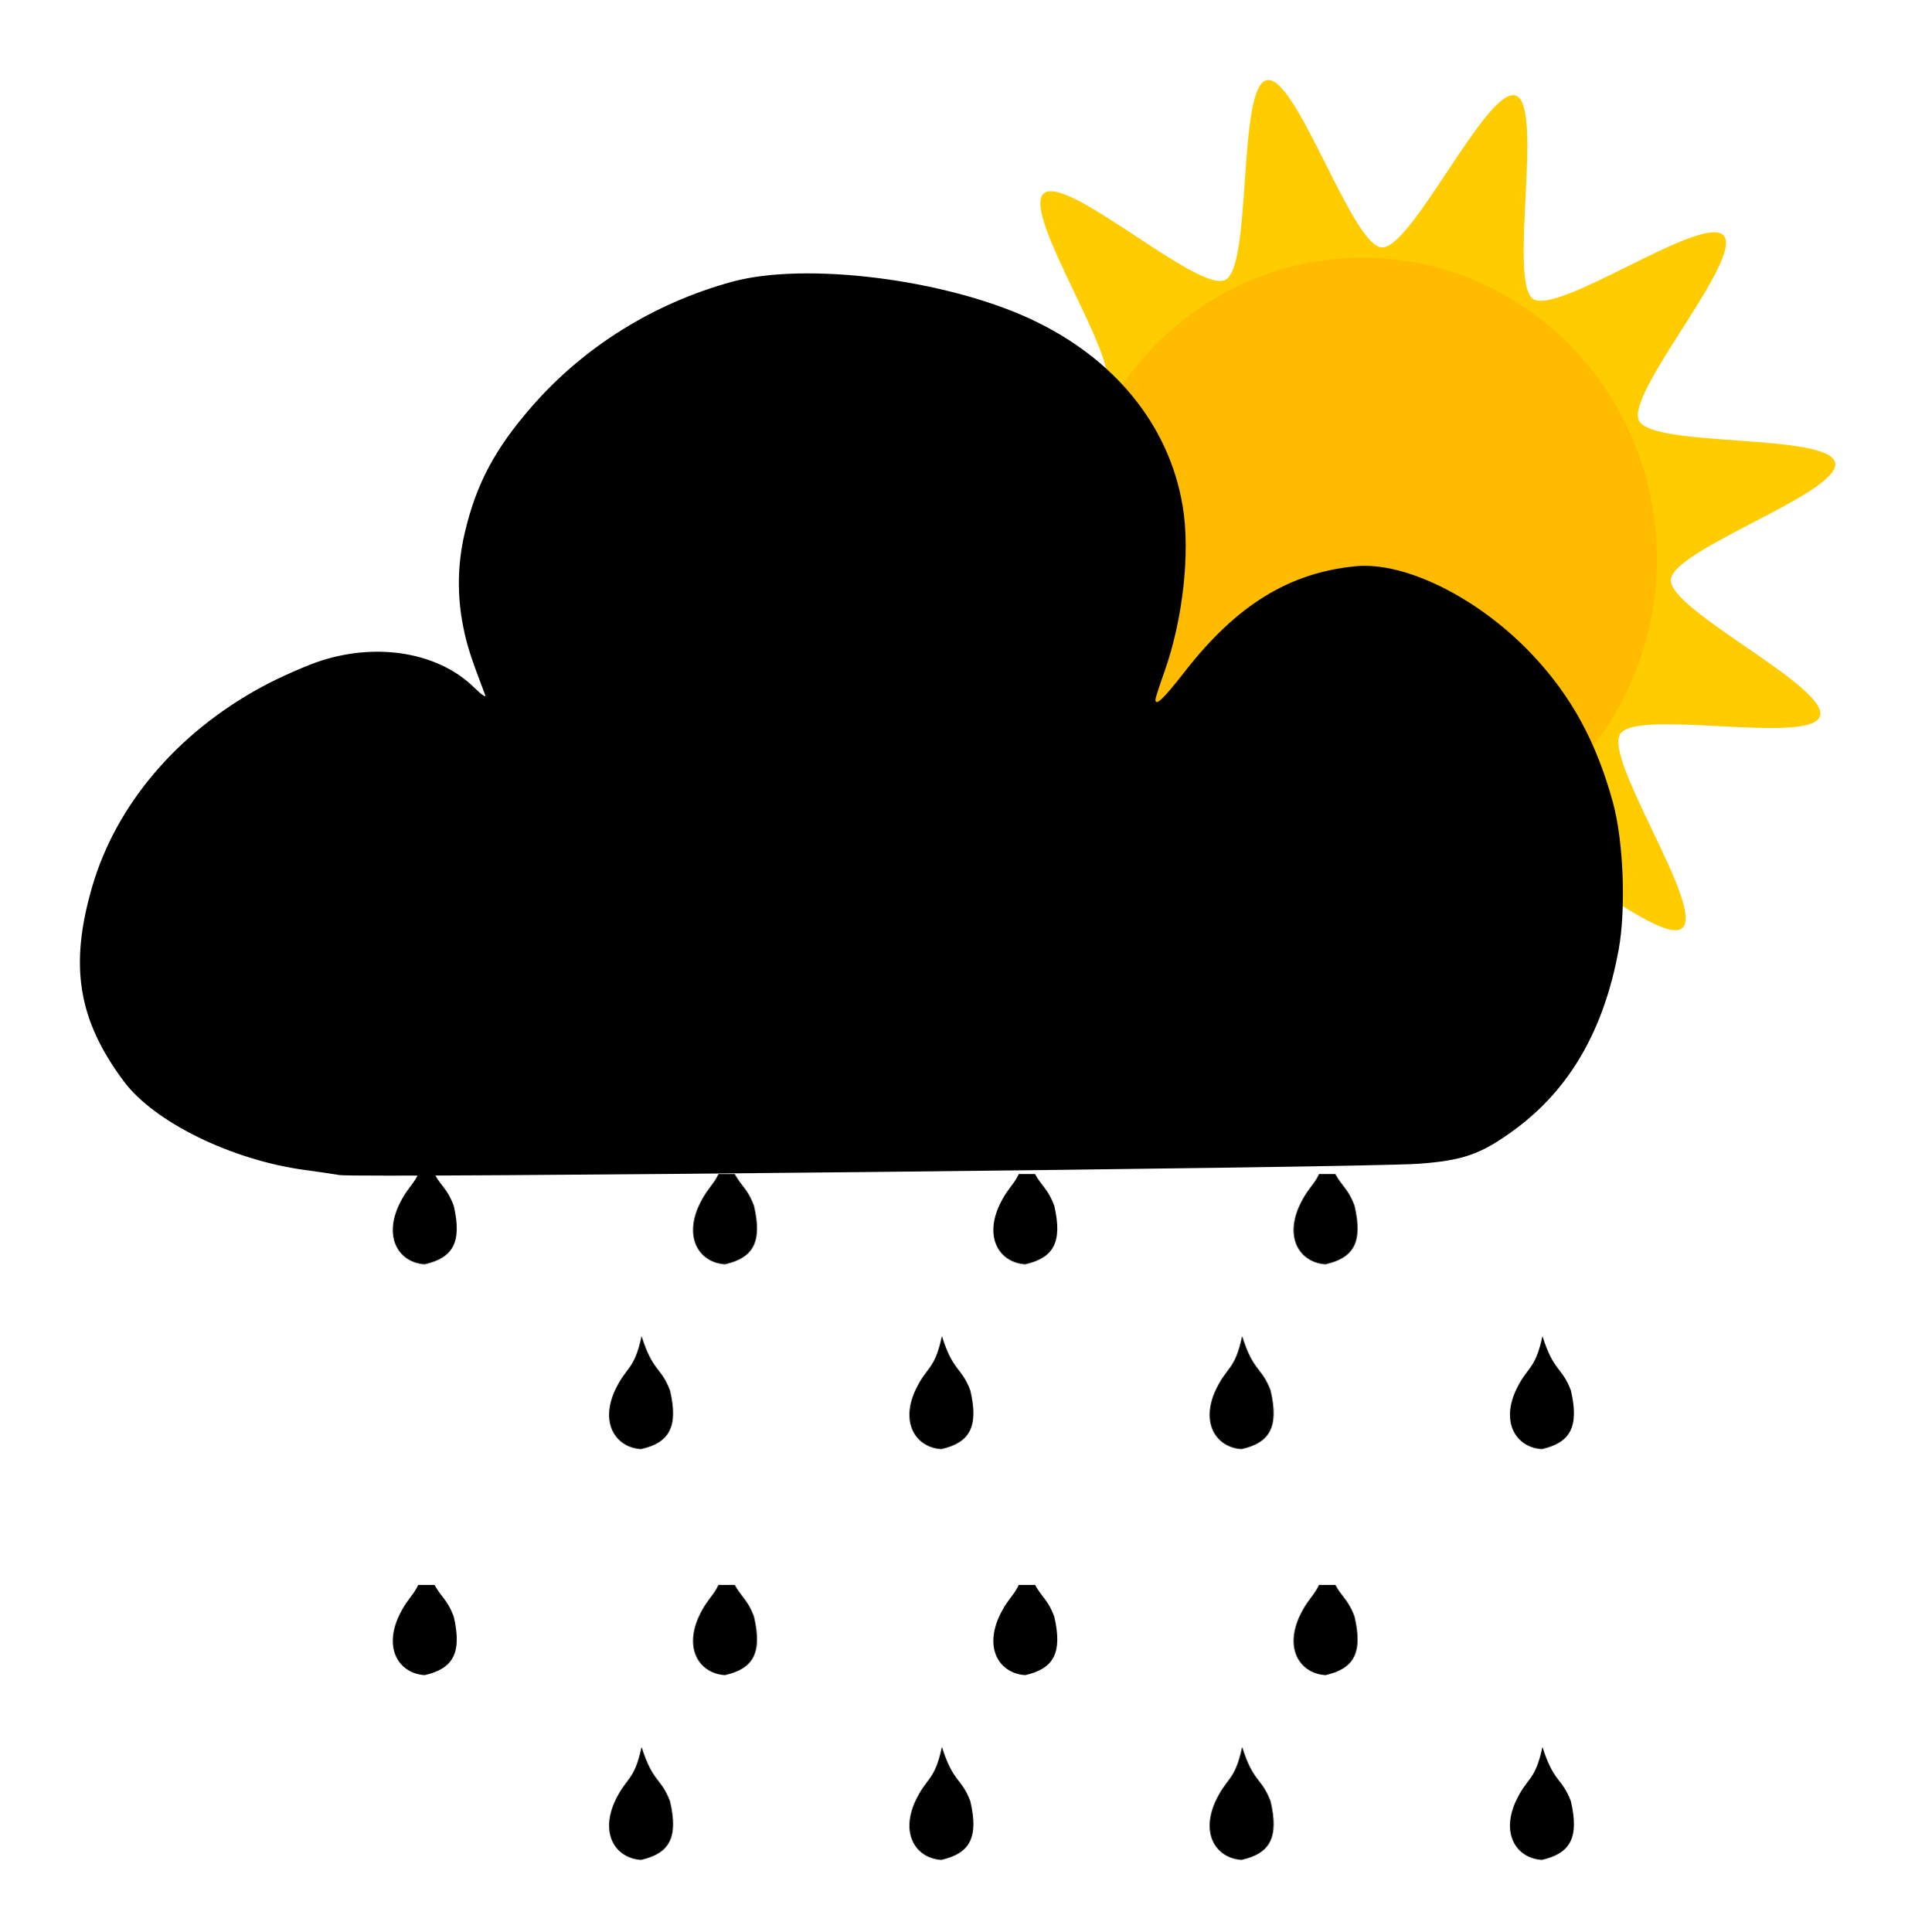
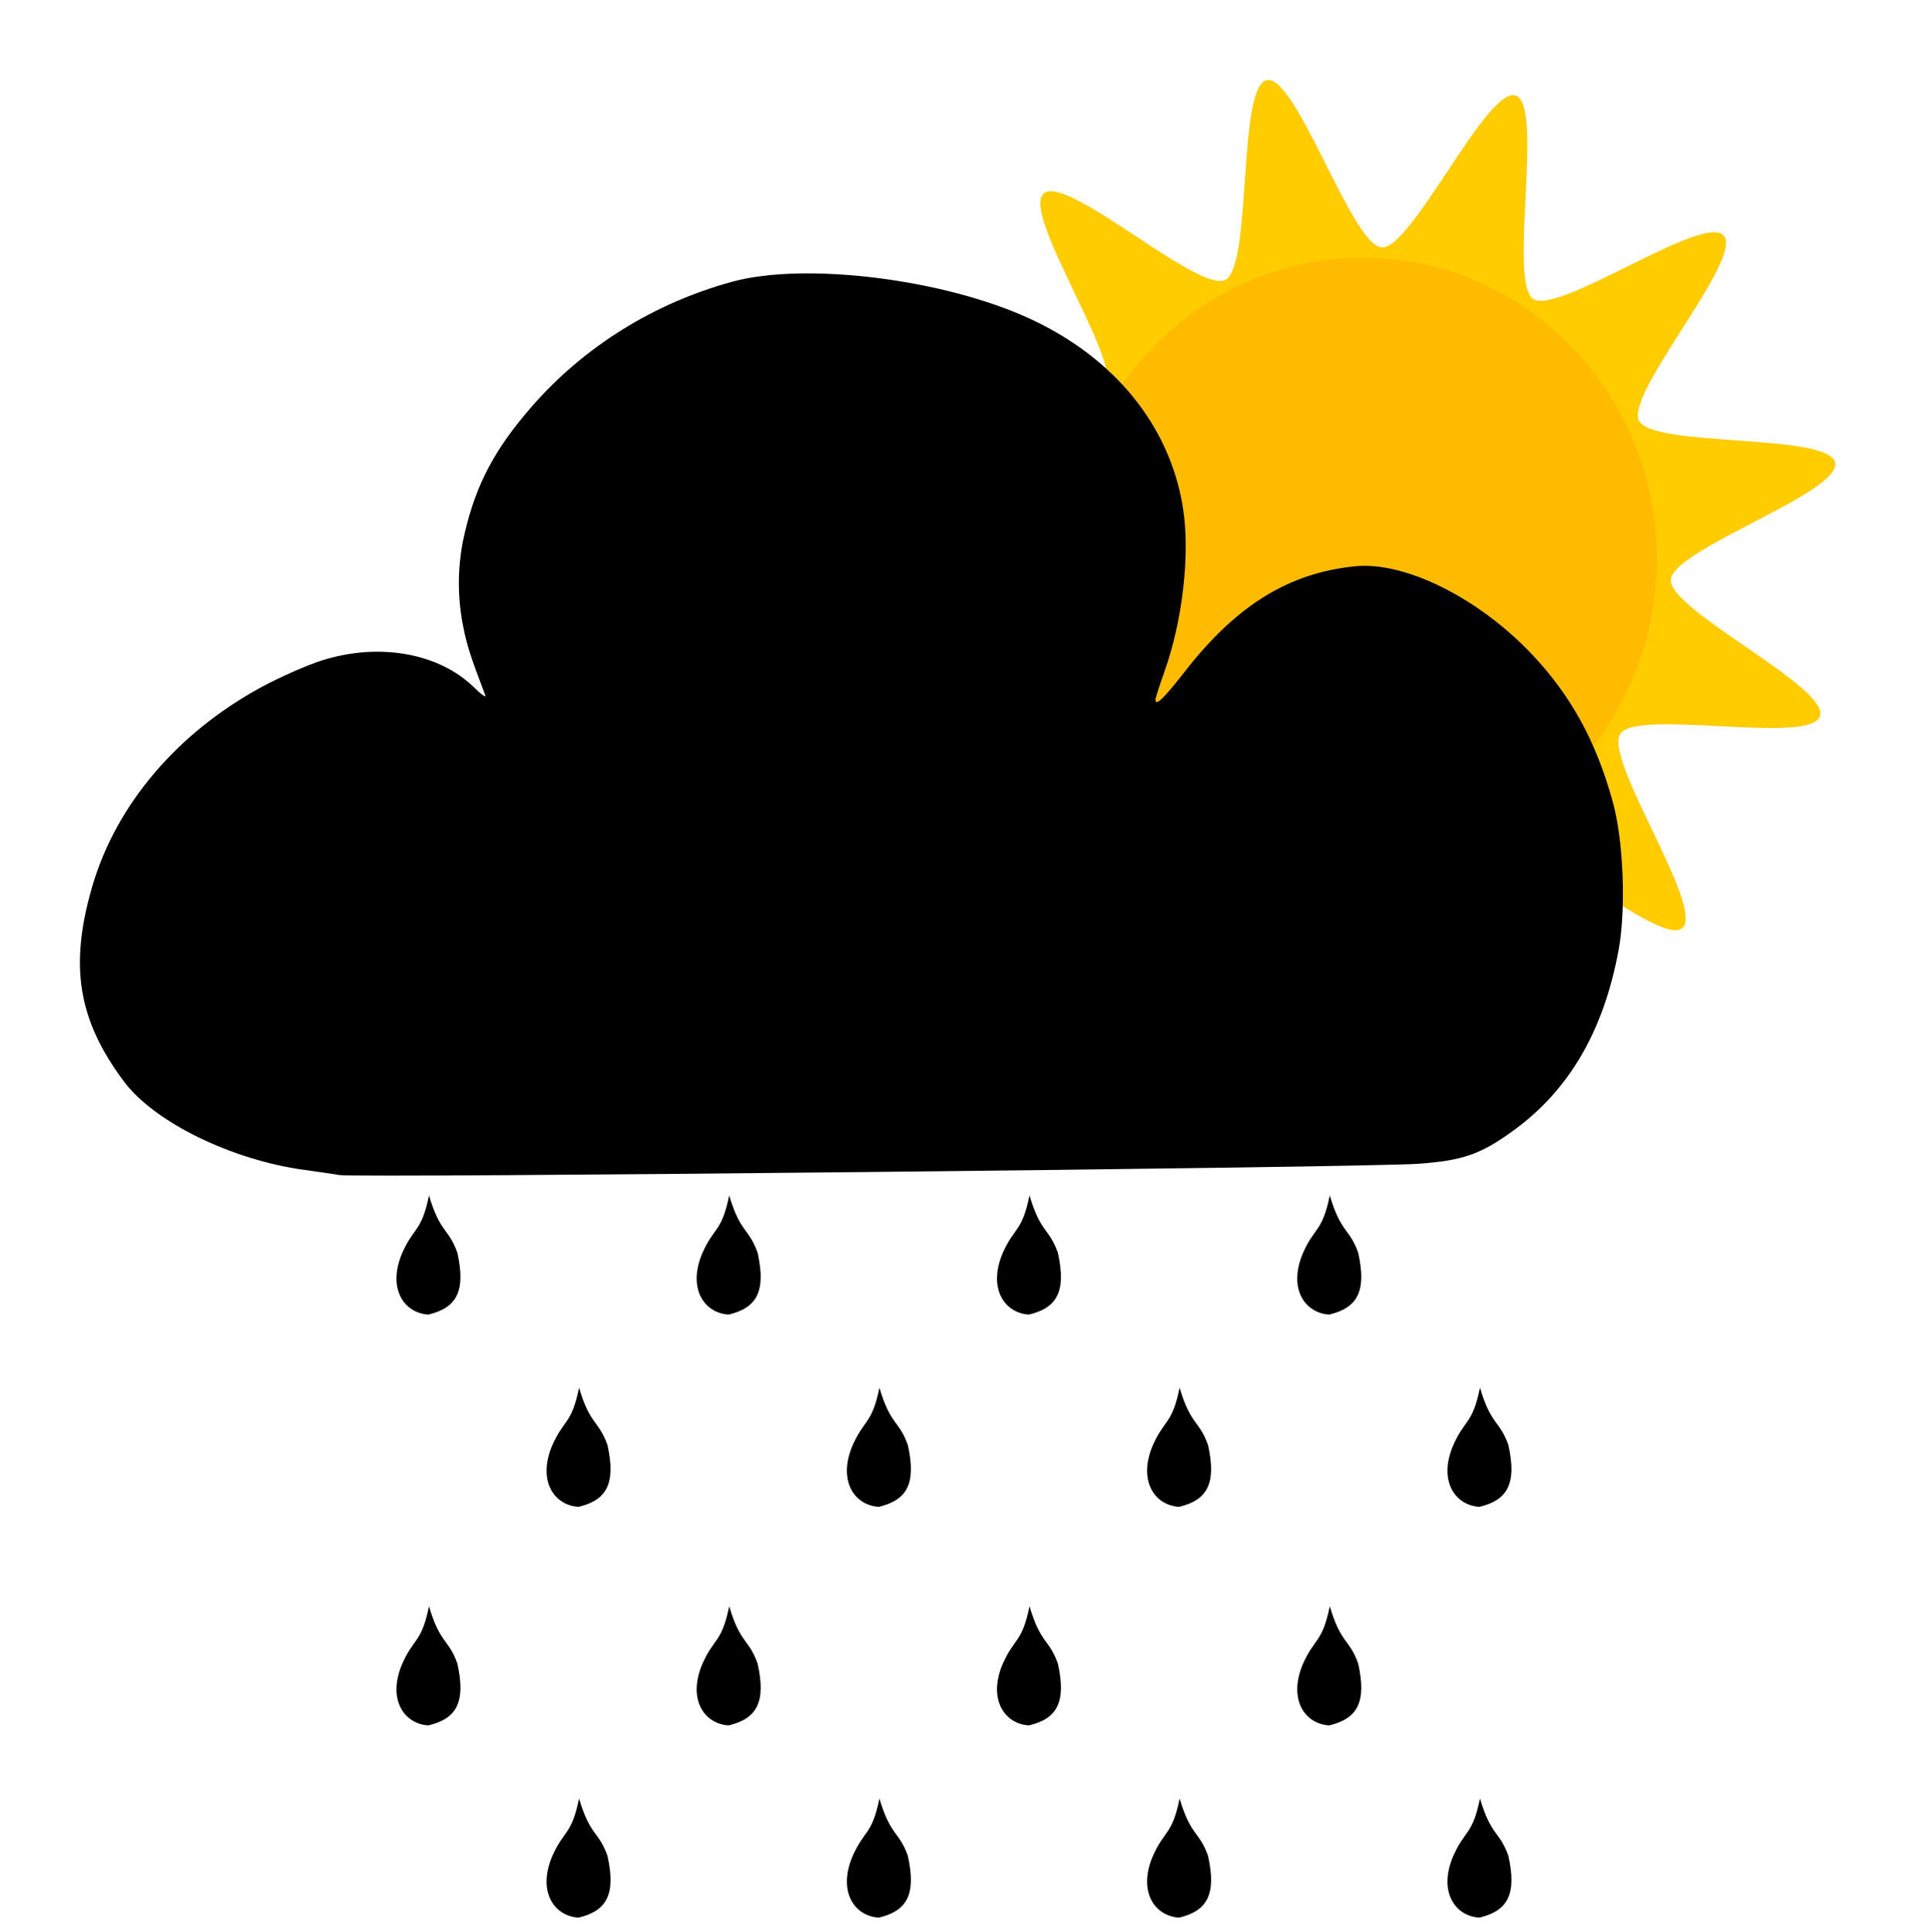
<svg xmlns="http://www.w3.org/2000/svg" xmlns:xlink="http://www.w3.org/1999/xlink" viewBox="0 0 100 100">
  <defs>
    <pattern xlink:href="#prefix__sa" id="prefix__sb" patternTransform="matrix(.25904 0 0 .28352 4.088 18.242)" />
    <pattern patternUnits="userSpaceOnUse" width="60" height="75" patternTransform="matrix(.3 0 0 .3 2 12)" id="prefix__sa">
-       <path class="s-raindrop" d="M-30.647 54.968c.465 1.821-.055 2.578-1.566 2.892-1.301-.07-2.208-1.19-1.446-2.82.642-1.3 1.065-1.009 1.477-2.756.61 1.776 1.053 1.512 1.535 2.684zm11.684 9.119c.465 1.82-.056 2.577-1.566 2.891-1.302-.07-2.208-1.19-1.447-2.819.642-1.3 1.066-1.01 1.477-2.756.61 1.776 1.053 1.511 1.536 2.683z" transform="translate(128.268 -197.61) scale(3.7)" fill="currentColor" />
+       <path class="s-raindrop" d="M-30.647 54.968c.465 1.821-.055 2.578-1.566 2.892-1.301-.07-2.208-1.19-1.446-2.82.642-1.3 1.065-1.009 1.477-2.756.61 1.776 1.053 1.512 1.535 2.684zm8.11 9c.465 1.82-.056 2.577-1.566 2.891-1.302-.07-2.208-1.19-1.447-2.819.642-1.3 1.066-1.01 1.477-2.756.61 1.776 1.053 1.511 1.536 2.683z" transform="translate(129 -200) scale(3.7 3.9)" fill="currentColor" />
    </pattern>
  </defs>
-   <path class="s-rain" d="M19.813 38.327L81.51 39.35l1.089 60.726-62.252.11z" fill="url(#prefix__sb)" />
+   <path class="s-rain" d="M20 28L81.51 39.35l1.089 60.726-62.252.11z" fill="url(#prefix__sb)" />
  <g transform="matrix(.54398 0 0 .55682 42.785 -108.605)">
    <path d="M81.402 281.32c-2.1 1.8-14.72-9.29-17.28-8.02-2.56 1.27-1.14 17.99-3.94 18.56-2.8.56-8-15.37-10.94-15.55-2.86-.17-10.03 15.02-12.75 14.12-2.71-.9.73-17.33-1.65-18.9-2.38-1.5-16.24 8.01-18.13 5.85-1.9-2.13 9.34-14.64 8.07-17.19-1.28-2.54-18.05-1.14-18.66-3.92-.52-2.79 15.46-8.03 15.63-10.87.173-2.84-15.1-9.98-14.19-12.68.9-2.7 17.42.72 19.007-1.645 1.578-2.374-8.06-16.152-5.918-18.039 2.142-1.886 14.727 9.297 17.288 8.026 2.56-1.27 1.14-17.996 3.944-18.564 2.804-.569 8.08 15.375 10.937 15.547 2.856.173 10.035-15.018 12.749-14.116 2.714.902-.732 17.333 1.655 18.903 2.387 1.57 16.24-8.017 18.138-5.886 1.897 2.131-9.348 14.647-8.07 17.194 1.278 2.546 18.095 1.133 18.667 3.922.571 2.789-15.46 8.036-15.633 10.877-.174 2.84 15.1 9.98 14.194 12.679-.907 2.7-17.429-.728-19.008 1.646-1.578 2.374 8.061 16.151 5.918 18.038z" fill="#fc0" />
    <circle cx="51" cy="247" r="28" fill="#fb0" />
  </g>
-   <path d="M8.474-8.092c.028-.24.213-.947.24-1.187l-.1-.013-.1-.013c-.029.24-.012.973-.04 1.213z" />
-   <path d="M17.567 60.82a76.35 83.562 0 00-1.804-.264c-3.774-.515-7.769-2.47-9.342-4.571-2.392-3.195-2.847-6.009-1.638-10.127 1.237-4.214 4.399-7.934 8.75-10.294.957-.519 2.37-1.142 3.142-1.384 2.956-.931 6.044-.38 7.861 1.4.376.369.637.552.583.41-.763-1.997-.962-2.618-1.153-3.604a9.484 10.38 0 01.087-4.794c.591-2.532 1.55-4.341 3.467-6.543 2.698-3.098 6.33-5.362 10.375-6.466 3.787-1.034 10.958-.144 15.411 1.913 4.362 2.013 7.21 5.505 7.91 9.7.399 2.394.016 5.868-.946 8.574-.255.718-.464 1.364-.465 1.436-.002.371.412-.022 1.531-1.459 2.669-3.424 5.382-5.098 8.814-5.438 2.586-.257 6.41 1.656 9.167 4.583 2.019 2.145 3.309 4.51 4.167 7.637.55 2.006.686 5.512.296 7.634-.765 4.164-2.539 7.226-5.399 9.32-1.722 1.26-2.648 1.588-4.972 1.754-2.79.202-54.946.746-55.842.584z" fill="currentColor" />
+   <path class="s-cloud" d="M17.567 60.82a76.35 83.562 0 00-1.804-.264c-3.774-.515-7.769-2.47-9.342-4.571-2.392-3.195-2.847-6.009-1.638-10.127 1.237-4.214 4.399-7.934 8.75-10.294.957-.519 2.37-1.142 3.142-1.384 2.956-.931 6.044-.38 7.861 1.4.376.369.637.552.583.41-.763-1.997-.962-2.618-1.153-3.604a9.484 10.38 0 01.087-4.794c.591-2.532 1.55-4.341 3.467-6.543 2.698-3.098 6.33-5.362 10.375-6.466 3.787-1.034 10.958-.144 15.411 1.913 4.362 2.013 7.21 5.505 7.91 9.7.399 2.394.016 5.868-.946 8.574-.255.718-.464 1.364-.465 1.436-.002.371.412-.022 1.531-1.459 2.669-3.424 5.382-5.098 8.814-5.438 2.586-.257 6.41 1.656 9.167 4.583 2.019 2.145 3.309 4.51 4.167 7.637.55 2.006.686 5.512.296 7.634-.765 4.164-2.539 7.226-5.399 9.32-1.722 1.26-2.648 1.588-4.972 1.754-2.79.202-54.946.746-55.842.584z" fill="currentColor" />
</svg>
